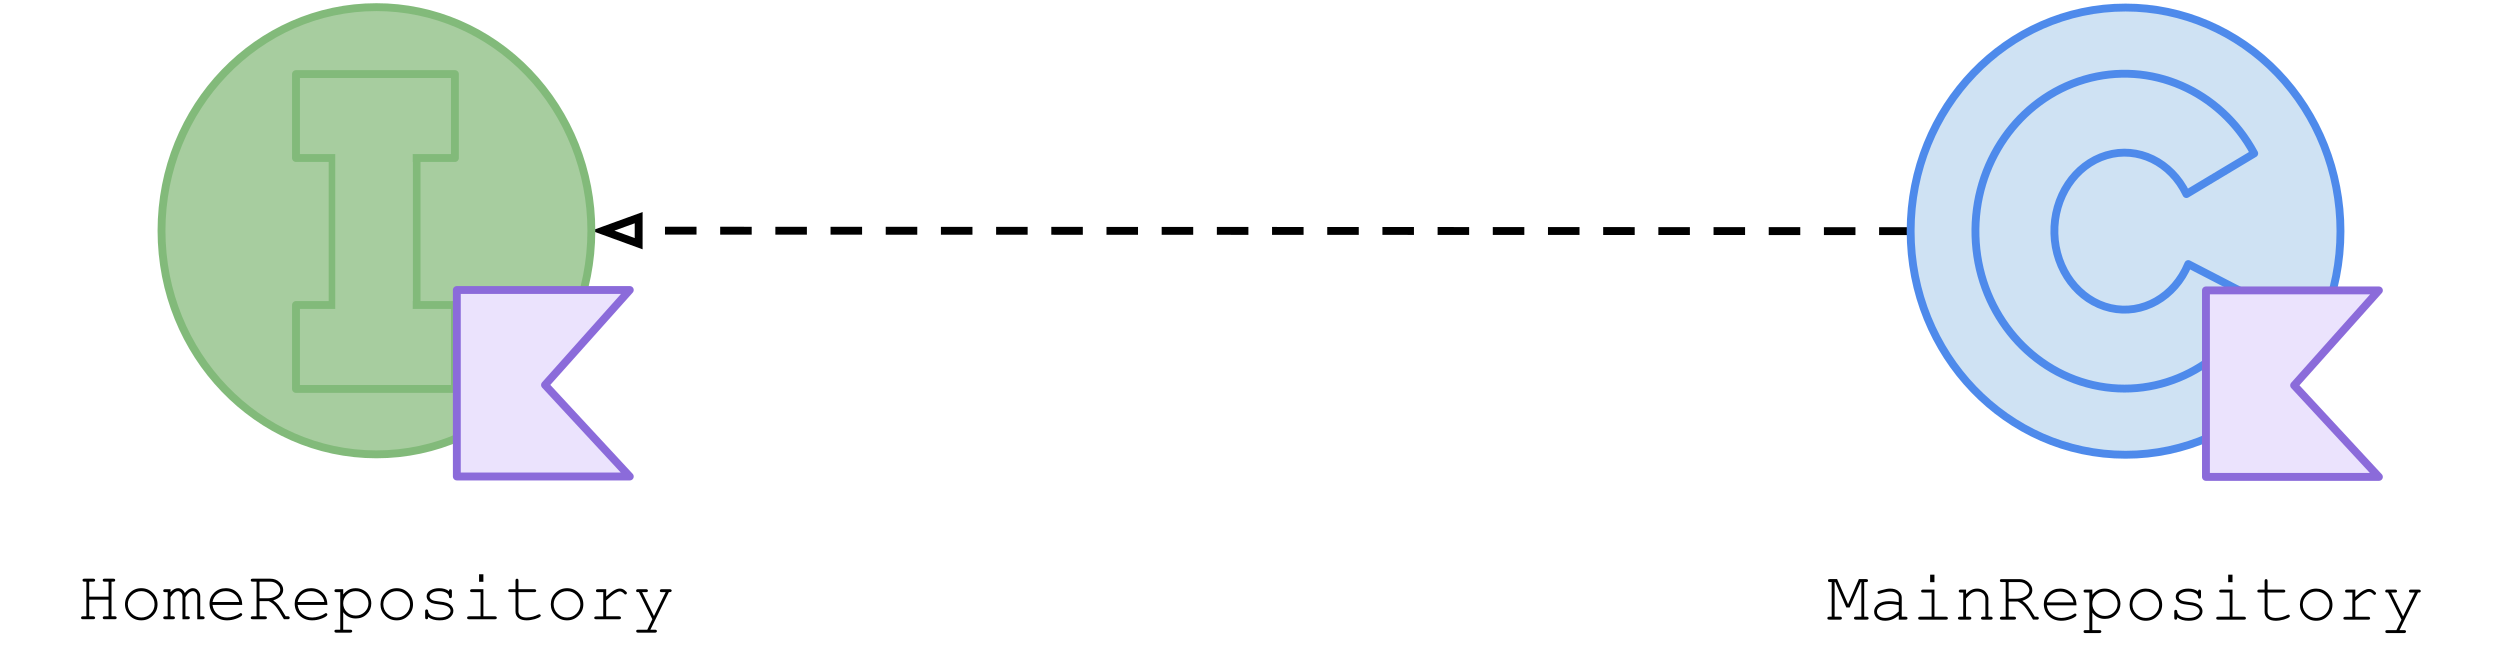
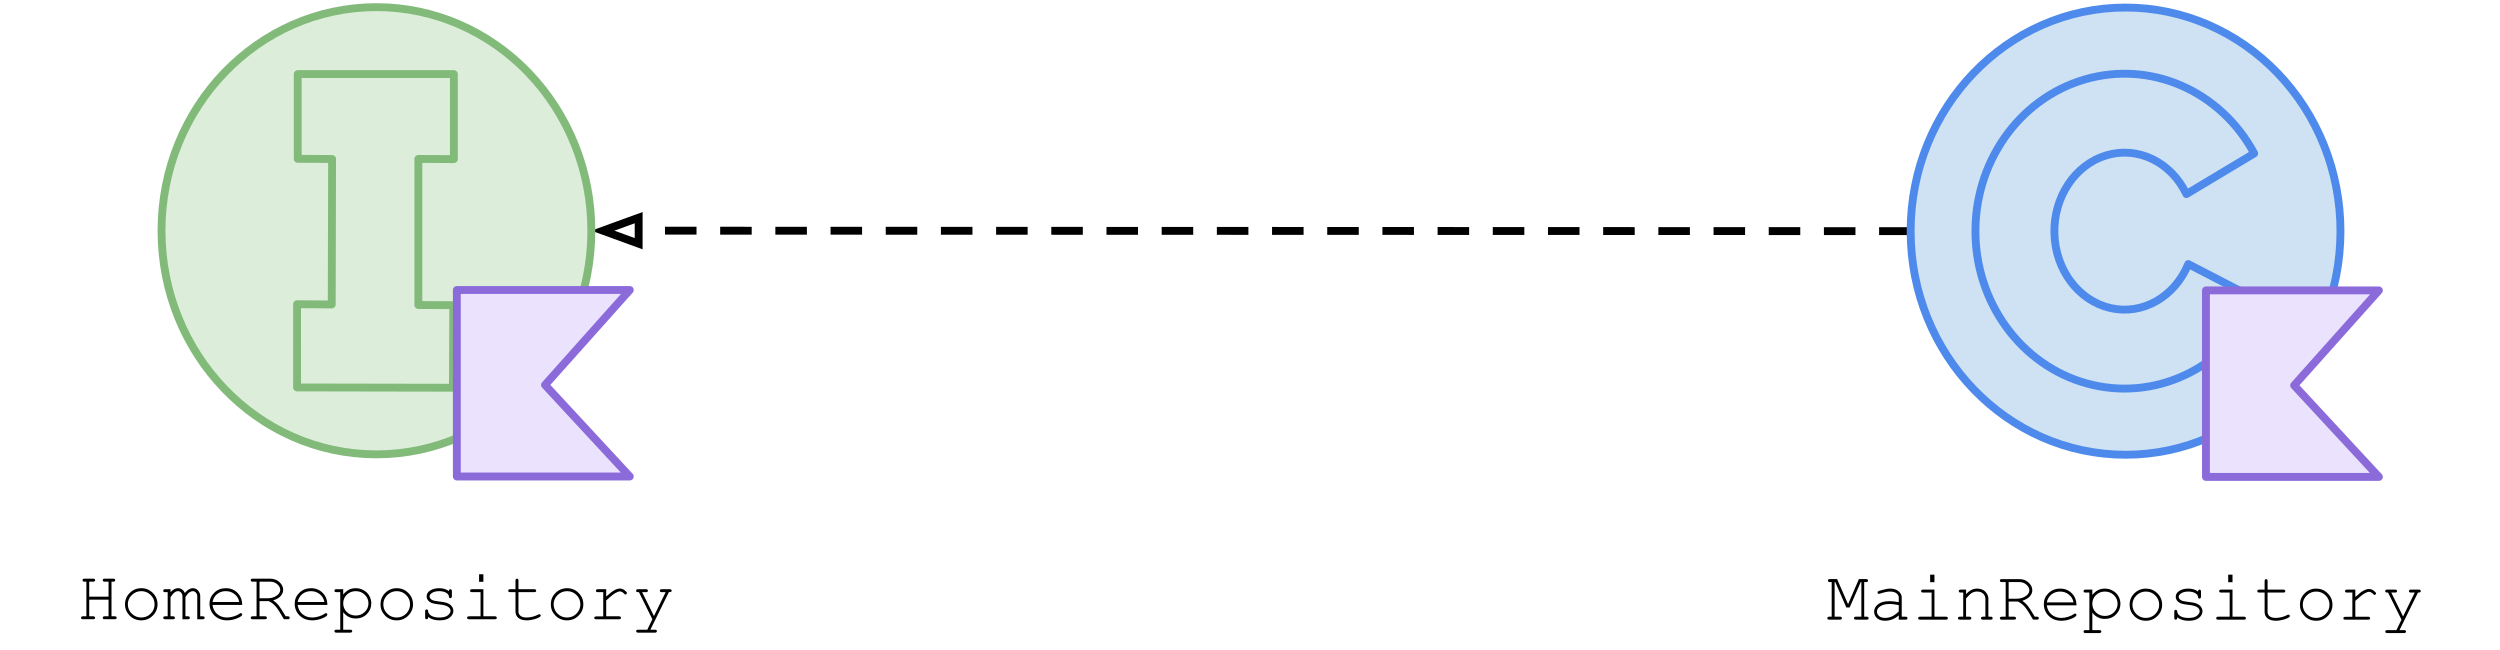
<svg xmlns="http://www.w3.org/2000/svg" version="1.1" viewBox="0.0 0.0 317.102 82.394" fill="none" stroke="none" stroke-linecap="square" stroke-miterlimit="10">
  <clipPath id="p.0">
    <path d="m0 0l317.102 0l0 82.394l-317.102 0l0 -82.394z" clip-rule="nonzero" />
  </clipPath>
  <g clip-path="url(#p.0)">
    <path fill="#000000" fill-opacity="0.0" d="m0 0l317.102 0l0 82.394l-317.102 0z" fill-rule="evenodd" />
    <path fill="#000000" fill-opacity="0.0" d="m242.347 29.319l-167.339 -0.063" fill-rule="evenodd" />
    <path stroke="#000000" stroke-width="1.0" stroke-linejoin="round" stroke-linecap="butt" stroke-dasharray="4.0,3.0" d="m242.347 29.319l-161.339 -0.061" fill-rule="evenodd" />
    <path stroke="#000000" stroke-width="1.0" stroke-linecap="butt" d="m81.009 27.607l-4.539 1.65l4.537 1.653z" fill-rule="evenodd" />
-     <path fill="#a7cd9f" d="m20.487 29.268l0 0c0 -15.664 12.205 -28.362 27.26 -28.362l0 0c7.23 0 14.163 2.988 19.276 8.307c5.112 5.319 7.984 12.533 7.984 20.055l0 0c0 15.664 -12.205 28.362 -27.26 28.362l0 0c-15.055 0 -27.26 -12.698 -27.26 -28.362z" fill-rule="evenodd" />
-     <path stroke="#82ba7a" stroke-width="1.0" stroke-linejoin="round" stroke-linecap="butt" d="m20.487 29.268l0 0c0 -15.664 12.205 -28.362 27.26 -28.362l0 0c7.23 0 14.163 2.988 19.276 8.307c5.112 5.319 7.984 12.533 7.984 20.055l0 0c0 15.664 -12.205 28.362 -27.26 28.362l0 0c-15.055 0 -27.26 -12.698 -27.26 -28.362z" fill-rule="evenodd" />
-     <path fill="#000000" fill-opacity="0.0" d="m-0.001 60.584l95.244 0l0 20.85l-95.244 0z" fill-rule="evenodd" />
-     <path fill="#000000" d="m13.768 76.059l-2.453 0l0 2.109l0.5 0q0.125 0 0.188 0.062q0.062 0.047 0.062 0.125q0 0.078 -0.062 0.141q-0.062 0.047 -0.188 0.047l-1.281 0q-0.141 0 -0.203 -0.047q-0.047 -0.062 -0.047 -0.141q0 -0.078 0.047 -0.125q0.062 -0.062 0.203 -0.062l0.422 0l0 -4.391l-0.234 0q-0.141 0 -0.203 -0.047q-0.047 -0.062 -0.047 -0.141q0 -0.094 0.047 -0.141q0.062 -0.047 0.203 -0.047l1.094 0q0.125 0 0.188 0.047q0.062 0.047 0.062 0.141q0 0.078 -0.062 0.141q-0.062 0.047 -0.188 0.047l-0.5 0l0 1.906l2.453 0l0 -1.906l-0.5 0q-0.125 0 -0.188 -0.047q-0.047 -0.062 -0.047 -0.141q0 -0.094 0.047 -0.141q0.062 -0.047 0.188 -0.047l1.094 0q0.141 0 0.188 0.047q0.062 0.047 0.062 0.141q0 0.078 -0.062 0.141q-0.047 0.047 -0.188 0.047l-0.219 0l0 4.391l0.406 0q0.141 0 0.188 0.062q0.062 0.047 0.062 0.125q0 0.078 -0.062 0.141q-0.047 0.047 -0.188 0.047l-1.281 0q-0.125 0 -0.188 -0.047q-0.047 -0.062 -0.047 -0.141q0 -0.078 0.047 -0.125q0.062 -0.062 0.188 -0.062l0.5 0l0 -2.109zm6.213 0.594q0 0.844 -0.609 1.438q-0.594 0.594 -1.453 0.594q-0.859 0 -1.469 -0.594q-0.594 -0.609 -0.594 -1.438q0 -0.844 0.594 -1.438q0.609 -0.609 1.469 -0.609q0.859 0 1.453 0.594q0.609 0.594 0.609 1.453zm-0.375 0q0 -0.703 -0.5 -1.188q-0.484 -0.484 -1.188 -0.484q-0.703 0 -1.203 0.5q-0.5 0.484 -0.5 1.172q0 0.688 0.5 1.188q0.5 0.484 1.203 0.484q0.703 0 1.188 -0.484q0.5 -0.5 0.5 -1.188zm2.026 -1.922l0 0.375q0.469 -0.5 0.953 -0.5q0.281 0 0.5 0.156q0.219 0.141 0.359 0.453q0.25 -0.312 0.5 -0.453q0.25 -0.156 0.5 -0.156q0.406 0 0.641 0.266q0.312 0.328 0.312 0.719l0 2.578l0.312 0q0.125 0 0.188 0.062q0.062 0.047 0.062 0.125q0 0.078 -0.062 0.141q-0.062 0.047 -0.188 0.047l-0.688 0l0 -2.906q0 -0.281 -0.172 -0.469q-0.172 -0.188 -0.391 -0.188q-0.203 0 -0.438 0.156q-0.219 0.141 -0.5 0.594l0 2.438l0.312 0q0.125 0 0.188 0.062q0.062 0.047 0.062 0.125q0 0.078 -0.062 0.141q-0.062 0.047 -0.188 0.047l-0.688 0l0 -2.891q0 -0.297 -0.172 -0.484q-0.172 -0.188 -0.391 -0.188q-0.188 0 -0.391 0.125q-0.266 0.188 -0.562 0.625l0 2.438l0.312 0q0.141 0 0.188 0.062q0.062 0.047 0.062 0.125q0 0.078 -0.062 0.141q-0.047 0.047 -0.188 0.047l-0.984 0q-0.141 0 -0.203 -0.047q-0.047 -0.062 -0.047 -0.141q0 -0.078 0.047 -0.125q0.062 -0.062 0.203 -0.062l0.312 0l0 -3.062l-0.312 0q-0.141 0 -0.203 -0.047q-0.047 -0.047 -0.047 -0.141q0 -0.078 0.047 -0.125q0.062 -0.062 0.203 -0.062l0.672 0zm9.088 2.0l-3.766 0q0.094 0.719 0.594 1.156q0.516 0.438 1.25 0.438q0.406 0 0.859 -0.141q0.453 -0.141 0.75 -0.359q0.078 -0.062 0.141 -0.062q0.062 0 0.109 0.062q0.062 0.047 0.062 0.109q0 0.078 -0.062 0.156q-0.219 0.219 -0.766 0.406q-0.531 0.188 -1.094 0.188q-0.953 0 -1.594 -0.609q-0.625 -0.625 -0.625 -1.516q0 -0.797 0.594 -1.375q0.594 -0.578 1.469 -0.578q0.906 0 1.484 0.594q0.594 0.594 0.594 1.531zm-0.375 -0.375q-0.109 -0.609 -0.578 -0.984q-0.469 -0.391 -1.125 -0.391q-0.641 0 -1.109 0.375q-0.453 0.375 -0.578 1.0l3.391 0zm2.573 -0.109l0 1.922l0.688 0q0.125 0 0.188 0.062q0.062 0.047 0.062 0.125q0 0.078 -0.062 0.141q-0.062 0.047 -0.188 0.047l-1.547 0q-0.141 0 -0.203 -0.047q-0.047 -0.062 -0.047 -0.141q0 -0.078 0.047 -0.125q0.062 -0.062 0.203 -0.062l0.484 0l0 -4.391l-0.484 0q-0.141 0 -0.203 -0.047q-0.047 -0.062 -0.047 -0.141q0 -0.094 0.047 -0.141q0.062 -0.047 0.203 -0.047l2.219 0q0.703 0 1.172 0.438q0.469 0.438 0.469 0.984q0 0.391 -0.297 0.75q-0.281 0.344 -0.969 0.578q0.391 0.266 0.672 0.609q0.281 0.344 0.906 1.406l0.281 0q0.125 0 0.172 0.062q0.062 0.047 0.062 0.125q0 0.078 -0.062 0.141q-0.047 0.047 -0.172 0.047l-0.5 0q-0.688 -1.219 -1.062 -1.641q-0.375 -0.422 -0.859 -0.656l-1.172 0zm0 -0.359l1.0 0q0.484 0 0.875 -0.172q0.406 -0.188 0.578 -0.422q0.172 -0.234 0.172 -0.484q0 -0.375 -0.375 -0.703q-0.359 -0.328 -0.891 -0.328l-1.359 0l0 2.109zm8.604 0.844l-3.766 0q0.094 0.719 0.594 1.156q0.516 0.438 1.25 0.438q0.406 0 0.859 -0.141q0.453 -0.141 0.75 -0.359q0.078 -0.062 0.141 -0.062q0.062 0 0.109 0.062q0.062 0.047 0.062 0.109q0 0.078 -0.062 0.156q-0.219 0.219 -0.766 0.406q-0.531 0.188 -1.094 0.188q-0.953 0 -1.594 -0.609q-0.625 -0.625 -0.625 -1.516q0 -0.797 0.594 -1.375q0.594 -0.578 1.469 -0.578q0.906 0 1.484 0.594q0.594 0.594 0.594 1.531zm-0.375 -0.375q-0.109 -0.609 -0.578 -0.984q-0.469 -0.391 -1.125 -0.391q-0.641 0 -1.109 0.375q-0.453 0.375 -0.578 1.0l3.391 0zm2.385 -1.625l0 0.672q0.328 -0.391 0.703 -0.594q0.375 -0.203 0.891 -0.203q0.547 0 1.0 0.266q0.469 0.25 0.719 0.703q0.25 0.453 0.25 0.953q0 0.797 -0.562 1.359q-0.562 0.562 -1.406 0.562q-0.984 0 -1.594 -0.797l0 2.219l0.891 0q0.141 0 0.188 0.047q0.062 0.047 0.062 0.141q0 0.078 -0.062 0.125q-0.047 0.062 -0.188 0.062l-1.766 0q-0.125 0 -0.188 -0.062q-0.047 -0.047 -0.047 -0.125q0 -0.094 0.047 -0.141q0.062 -0.047 0.188 -0.047l0.5 0l0 -4.766l-0.5 0q-0.125 0 -0.188 -0.047q-0.047 -0.047 -0.047 -0.141q0 -0.078 0.047 -0.125q0.062 -0.062 0.188 -0.062l0.875 0zm3.203 1.797q0 -0.641 -0.469 -1.094q-0.469 -0.453 -1.141 -0.453q-0.672 0 -1.141 0.453q-0.453 0.453 -0.453 1.094q0 0.641 0.453 1.094q0.469 0.453 1.141 0.453q0.672 0 1.141 -0.453q0.469 -0.453 0.469 -1.094zm5.651 0.125q0 0.844 -0.609 1.438q-0.594 0.594 -1.453 0.594q-0.859 0 -1.469 -0.594q-0.594 -0.609 -0.594 -1.438q0 -0.844 0.594 -1.438q0.609 -0.609 1.469 -0.609q0.859 0 1.453 0.594q0.609 0.594 0.609 1.453zm-0.375 0q0 -0.703 -0.5 -1.188q-0.484 -0.484 -1.188 -0.484q-0.703 0 -1.203 0.5q-0.5 0.484 -0.5 1.172q0 0.688 0.5 1.188q0.5 0.484 1.203 0.484q0.703 0 1.188 -0.484q0.5 -0.5 0.5 -1.188zm4.932 -1.672q0 -0.125 0.047 -0.188q0.062 -0.062 0.141 -0.062q0.078 0 0.125 0.062q0.062 0.062 0.062 0.188l0 0.641q0 0.125 -0.062 0.188q-0.047 0.062 -0.125 0.062q-0.078 0 -0.141 -0.047q-0.047 -0.047 -0.047 -0.172q-0.031 -0.25 -0.281 -0.422q-0.359 -0.25 -0.953 -0.25q-0.609 0 -0.953 0.25q-0.266 0.188 -0.266 0.422q0 0.266 0.312 0.438q0.203 0.125 0.797 0.188q0.766 0.078 1.062 0.188q0.438 0.156 0.641 0.438q0.203 0.266 0.203 0.578q0 0.469 -0.453 0.844q-0.438 0.359 -1.312 0.359q-0.875 0 -1.438 -0.438q0 0.141 -0.016 0.188q-0.016 0.047 -0.062 0.078q-0.047 0.031 -0.109 0.031q-0.078 0 -0.141 -0.047q-0.047 -0.062 -0.047 -0.203l0 -0.75q0 -0.141 0.047 -0.188q0.062 -0.062 0.141 -0.062q0.078 0 0.125 0.062q0.062 0.047 0.062 0.141q0 0.203 0.109 0.328q0.141 0.219 0.469 0.359q0.344 0.141 0.844 0.141q0.719 0 1.062 -0.266q0.359 -0.281 0.359 -0.578q0 -0.344 -0.359 -0.547q-0.359 -0.203 -1.047 -0.266q-0.688 -0.078 -0.984 -0.188q-0.297 -0.125 -0.469 -0.344q-0.172 -0.234 -0.172 -0.5q0 -0.469 0.469 -0.75q0.469 -0.281 1.109 -0.281q0.766 0 1.25 0.375zm4.37 -2.141l0 0.953l-0.547 0l0 -0.953l0.547 0zm0 1.891l0 3.438l1.453 0q0.141 0 0.188 0.062q0.062 0.047 0.062 0.125q0 0.078 -0.062 0.141q-0.047 0.047 -0.188 0.047l-3.266 0q-0.141 0 -0.203 -0.047q-0.047 -0.062 -0.047 -0.141q0 -0.078 0.047 -0.125q0.062 -0.062 0.203 -0.062l1.453 0l0 -3.062l-1.078 0q-0.141 0 -0.203 -0.047q-0.047 -0.047 -0.047 -0.125q0 -0.094 0.047 -0.141q0.062 -0.062 0.203 -0.062l1.438 0zm4.448 0l2.016 0q0.125 0 0.172 0.062q0.062 0.047 0.062 0.141q0 0.078 -0.062 0.125q-0.047 0.047 -0.172 0.047l-2.016 0l0 2.469q0 0.312 0.25 0.531q0.266 0.219 0.766 0.219q0.375 0 0.812 -0.109q0.438 -0.125 0.672 -0.266q0.094 -0.047 0.141 -0.047q0.078 0 0.125 0.062q0.062 0.047 0.062 0.109q0 0.078 -0.062 0.125q-0.141 0.156 -0.688 0.328q-0.547 0.156 -1.031 0.156q-0.656 0 -1.047 -0.297q-0.375 -0.312 -0.375 -0.812l0 -2.469l-0.672 0q-0.141 0 -0.203 -0.047q-0.047 -0.047 -0.047 -0.141q0 -0.078 0.047 -0.125q0.062 -0.062 0.203 -0.062l0.672 0l0 -1.078q0 -0.141 0.047 -0.188q0.062 -0.062 0.141 -0.062q0.094 0 0.141 0.062q0.047 0.047 0.047 0.188l0 1.078zm8.229 1.922q0 0.844 -0.609 1.438q-0.594 0.594 -1.453 0.594q-0.859 0 -1.469 -0.594q-0.594 -0.609 -0.594 -1.438q0 -0.844 0.594 -1.438q0.609 -0.609 1.469 -0.609q0.859 0 1.453 0.594q0.609 0.594 0.609 1.453zm-0.375 0q0 -0.703 -0.5 -1.188q-0.484 -0.484 -1.188 -0.484q-0.703 0 -1.203 0.5q-0.5 0.484 -0.5 1.172q0 0.688 0.5 1.188q0.5 0.484 1.203 0.484q0.703 0 1.188 -0.484q0.5 -0.5 0.5 -1.188zm3.276 -1.922l0 0.938q0.719 -0.656 1.078 -0.828q0.359 -0.188 0.656 -0.188q0.328 0 0.609 0.219q0.281 0.219 0.281 0.328q0 0.094 -0.062 0.156q-0.047 0.047 -0.125 0.047q-0.047 0 -0.078 -0.016q-0.031 -0.016 -0.109 -0.109q-0.156 -0.156 -0.281 -0.203q-0.109 -0.062 -0.219 -0.062q-0.234 0 -0.578 0.203q-0.344 0.188 -1.172 0.938l0 2.016l1.625 0q0.141 0 0.188 0.062q0.062 0.047 0.062 0.125q0 0.078 -0.062 0.141q-0.047 0.047 -0.188 0.047l-2.891 0q-0.141 0 -0.203 -0.047q-0.047 -0.047 -0.047 -0.141q0 -0.062 0.047 -0.109q0.062 -0.062 0.203 -0.062l0.891 0l0 -3.078l-0.688 0q-0.125 0 -0.188 -0.047q-0.047 -0.047 -0.047 -0.141q0 -0.078 0.047 -0.125q0.062 -0.062 0.188 -0.062l1.062 0zm5.854 3.812l-1.703 -3.438l-0.109 0q-0.141 0 -0.203 -0.047q-0.047 -0.047 -0.047 -0.125q0 -0.062 0.031 -0.109q0.031 -0.047 0.062 -0.062q0.047 -0.031 0.156 -0.031l1.0 0q0.141 0 0.188 0.062q0.062 0.047 0.062 0.141q0 0.078 -0.062 0.125q-0.047 0.047 -0.188 0.047l-0.484 0l1.5 3.031l1.484 -3.031l-0.5 0q-0.125 0 -0.188 -0.047q-0.047 -0.047 -0.047 -0.141q0 -0.078 0.047 -0.125q0.062 -0.062 0.188 -0.062l1.016 0q0.125 0 0.188 0.062q0.062 0.047 0.062 0.141q0 0.047 -0.047 0.094q-0.031 0.047 -0.078 0.062q-0.031 0.016 -0.234 0.016l-2.344 4.766l0.578 0q0.125 0 0.188 0.047q0.062 0.047 0.062 0.141q0 0.078 -0.062 0.125q-0.062 0.062 -0.188 0.062l-2.125 0q-0.141 0 -0.203 -0.062q-0.047 -0.047 -0.047 -0.125q0 -0.094 0.047 -0.141q0.062 -0.047 0.203 -0.047l1.156 0l0.641 -1.328z" fill-rule="nonzero" />
-     <path fill="#a7cd9f" d="m52.837 11.35l0 36.031l-10.646 0l0 -36.031z" fill-rule="evenodd" />
-     <path stroke="#82ba7a" stroke-width="1.0" stroke-linejoin="round" stroke-linecap="butt" d="m52.837 11.35l0 36.031l-10.646 0l0 -36.031z" fill-rule="evenodd" />
-     <path fill="#a7cd9f" d="m37.543 38.688l20.157 0l0 10.646l-20.157 0z" fill-rule="evenodd" />
-     <path stroke="#82ba7a" stroke-width="1.0" stroke-linejoin="round" stroke-linecap="butt" d="m37.543 38.688l20.157 0l0 10.646l-20.157 0z" fill-rule="evenodd" />
-     <path fill="#a7cd9f" d="m37.543 9.397l20.157 0l0 10.646l-20.157 0z" fill-rule="evenodd" />
-     <path stroke="#82ba7a" stroke-width="1.0" stroke-linejoin="round" stroke-linecap="butt" d="m37.543 9.397l20.157 0l0 10.646l-20.157 0z" fill-rule="evenodd" />
-     <path fill="#a7cd9f" d="m52.351 19.386l0 20.031l-9.827 0l0 -20.031z" fill-rule="evenodd" />
-     <path fill="#ebe3fd" d="m57.945 36.785l0 23.654l21.937 0l-10.753 -11.612l10.753 -12.042z" fill-rule="evenodd" />
-     <path stroke="#8b6bda" stroke-width="1.0" stroke-linejoin="round" stroke-linecap="butt" d="m57.945 36.785l0 23.654l21.937 0l-10.753 -11.612l10.753 -12.042z" fill-rule="evenodd" />
    <path fill="#cfe2f3" d="m242.347 29.319l0 0c0 -15.664 12.205 -28.362 27.26 -28.362l0 0c7.23 0 14.163 2.988 19.276 8.307c5.112 5.319 7.984 12.533 7.984 20.055l0 0c0 15.664 -12.205 28.362 -27.26 28.362l0 0c-15.055 0 -27.26 -12.698 -27.26 -28.362z" fill-rule="evenodd" />
    <path stroke="#4e8aeb" stroke-width="1.0" stroke-linejoin="round" stroke-linecap="butt" d="m242.347 29.319l0 0c0 -15.664 12.205 -28.362 27.26 -28.362l0 0c7.23 0 14.163 2.988 19.276 8.307c5.112 5.319 7.984 12.533 7.984 20.055l0 0c0 15.664 -12.205 28.362 -27.26 28.362l0 0c-15.055 0 -27.26 -12.698 -27.26 -28.362z" fill-rule="evenodd" />
    <path fill="#cfe2f3" d="m286.467 38.098l0 0c-3.822 8.244 -12.474 12.676 -20.973 10.742c-8.498 -1.934 -14.654 -9.735 -14.92 -18.909c-0.266 -9.174 5.426 -17.358 13.797 -19.837c8.371 -2.479 17.264 1.386 21.556 9.368l-8.601 5.155c-1.951 -4.073 -6.151 -6.109 -10.142 -4.918c-3.991 1.191 -6.725 5.297 -6.603 9.915c0.122 4.618 3.069 8.536 7.116 9.461c4.047 0.925 8.132 -1.385 9.864 -5.58z" fill-rule="evenodd" />
    <path stroke="#4e8aeb" stroke-width="1.0" stroke-linejoin="round" stroke-linecap="butt" d="m286.467 38.098l0 0c-3.822 8.244 -12.474 12.676 -20.973 10.742c-8.498 -1.934 -14.654 -9.735 -14.92 -18.909c-0.266 -9.174 5.426 -17.358 13.797 -19.837c8.371 -2.479 17.264 1.386 21.556 9.368l-8.601 5.155c-1.951 -4.073 -6.151 -6.109 -10.142 -4.918c-3.991 1.191 -6.725 5.297 -6.603 9.915c0.122 4.618 3.069 8.536 7.116 9.461c4.047 0.925 8.132 -1.385 9.864 -5.58z" fill-rule="evenodd" />
    <path fill="#000000" fill-opacity="0.0" d="m221.858 60.635l95.244 0l0 20.85l-95.244 0z" fill-rule="evenodd" />
    <path fill="#000000" d="m234.612 77.048l-0.422 0l-1.406 -3.219l-0.078 0l0 4.391l0.688 0q0.125 0 0.172 0.062q0.062 0.047 0.062 0.125q0 0.078 -0.062 0.141q-0.047 0.047 -0.172 0.047l-1.359 0q-0.141 0 -0.203 -0.047q-0.047 -0.062 -0.047 -0.141q0 -0.078 0.047 -0.125q0.062 -0.062 0.203 -0.062l0.297 0l0 -4.391l-0.219 0q-0.141 0 -0.203 -0.047q-0.047 -0.062 -0.047 -0.141q0 -0.094 0.047 -0.141q0.062 -0.047 0.203 -0.047l0.906 0l1.391 3.188l1.375 -3.188l0.906 0q0.141 0 0.188 0.047q0.062 0.047 0.062 0.141q0 0.078 -0.062 0.141q-0.047 0.047 -0.188 0.047l-0.234 0l0 4.391l0.312 0q0.141 0 0.188 0.062q0.062 0.047 0.062 0.125q0 0.078 -0.062 0.141q-0.047 0.047 -0.188 0.047l-1.359 0q-0.125 0 -0.188 -0.047q-0.062 -0.062 -0.062 -0.141q0 -0.078 0.047 -0.125q0.062 -0.062 0.203 -0.062l0.688 0l0 -4.391l-0.078 0l-1.406 3.219zm6.229 1.547l0 -0.531q-0.812 0.672 -1.719 0.672q-0.672 0 -1.047 -0.328q-0.359 -0.344 -0.359 -0.828q0 -0.531 0.484 -0.922q0.5 -0.406 1.438 -0.406q0.25 0 0.547 0.031q0.312 0.031 0.656 0.094l0 -0.594q0 -0.297 -0.281 -0.516q-0.281 -0.234 -0.844 -0.234q-0.438 0 -1.219 0.25q-0.141 0.047 -0.172 0.047q-0.078 0 -0.125 -0.047q-0.047 -0.062 -0.047 -0.141q0 -0.078 0.047 -0.125q0.062 -0.062 0.5 -0.172q0.672 -0.188 1.031 -0.188q0.703 0 1.094 0.344q0.391 0.344 0.391 0.781l0 2.438l0.484 0q0.141 0 0.188 0.062q0.062 0.047 0.062 0.125q0 0.078 -0.062 0.141q-0.047 0.047 -0.188 0.047l-0.859 0zm0 -1.844q-0.266 -0.062 -0.562 -0.094q-0.281 -0.047 -0.594 -0.047q-0.812 0 -1.266 0.344q-0.344 0.266 -0.344 0.625q0 0.328 0.266 0.562q0.266 0.234 0.766 0.234q0.469 0 0.875 -0.188q0.422 -0.203 0.859 -0.625l0 -0.812zm4.526 -3.859l0 0.953l-0.547 0l0 -0.953l0.547 0zm0 1.891l0 3.438l1.453 0q0.141 0 0.188 0.062q0.062 0.047 0.062 0.125q0 0.078 -0.062 0.141q-0.047 0.047 -0.188 0.047l-3.266 0q-0.141 0 -0.203 -0.047q-0.047 -0.062 -0.047 -0.141q0 -0.078 0.047 -0.125q0.062 -0.062 0.203 -0.062l1.453 0l0 -3.062l-1.078 0q-0.141 0 -0.203 -0.047q-0.047 -0.047 -0.047 -0.125q0 -0.094 0.047 -0.141q0.062 -0.062 0.203 -0.062l1.438 0zm4.01 0l0 0.562q0.391 -0.391 0.703 -0.531q0.312 -0.156 0.703 -0.156q0.422 0 0.766 0.188q0.25 0.125 0.453 0.438q0.203 0.297 0.203 0.625l0 2.312l0.312 0q0.125 0 0.172 0.062q0.062 0.047 0.062 0.125q0 0.078 -0.062 0.141q-0.047 0.047 -0.172 0.047l-1.0 0q-0.125 0 -0.188 -0.047q-0.062 -0.062 -0.062 -0.141q0 -0.078 0.062 -0.125q0.062 -0.062 0.188 -0.062l0.312 0l0 -2.25q0 -0.406 -0.281 -0.672q-0.281 -0.266 -0.766 -0.266q-0.359 0 -0.641 0.156q-0.266 0.141 -0.766 0.719l0 2.312l0.422 0q0.141 0 0.188 0.062q0.062 0.047 0.062 0.125q0 0.078 -0.062 0.141q-0.047 0.047 -0.188 0.047l-1.203 0q-0.125 0 -0.188 -0.047q-0.062 -0.062 -0.062 -0.141q0 -0.078 0.062 -0.125q0.062 -0.062 0.188 -0.062l0.422 0l0 -3.062l-0.312 0q-0.141 0 -0.203 -0.047q-0.047 -0.047 -0.047 -0.141q0 -0.078 0.047 -0.125q0.062 -0.062 0.203 -0.062l0.672 0zm5.401 1.516l0 1.922l0.688 0q0.125 0 0.188 0.062q0.062 0.047 0.062 0.125q0 0.078 -0.062 0.141q-0.062 0.047 -0.188 0.047l-1.547 0q-0.141 0 -0.203 -0.047q-0.047 -0.062 -0.047 -0.141q0 -0.078 0.047 -0.125q0.062 -0.062 0.203 -0.062l0.484 0l0 -4.391l-0.484 0q-0.141 0 -0.203 -0.047q-0.047 -0.062 -0.047 -0.141q0 -0.094 0.047 -0.141q0.062 -0.047 0.203 -0.047l2.219 0q0.703 0 1.172 0.438q0.469 0.438 0.469 0.984q0 0.391 -0.297 0.75q-0.281 0.344 -0.969 0.578q0.391 0.266 0.672 0.609q0.281 0.344 0.906 1.406l0.281 0q0.125 0 0.172 0.062q0.062 0.047 0.062 0.125q0 0.078 -0.062 0.141q-0.047 0.047 -0.172 0.047l-0.5 0q-0.688 -1.219 -1.062 -1.641q-0.375 -0.422 -0.859 -0.656l-1.172 0zm0 -0.359l1.0 0q0.484 0 0.875 -0.172q0.406 -0.188 0.578 -0.422q0.172 -0.234 0.172 -0.484q0 -0.375 -0.375 -0.703q-0.359 -0.328 -0.891 -0.328l-1.359 0l0 2.109zm8.604 0.844l-3.766 0q0.094 0.719 0.594 1.156q0.516 0.438 1.25 0.438q0.406 0 0.859 -0.141q0.453 -0.141 0.75 -0.359q0.078 -0.062 0.141 -0.062q0.062 0 0.109 0.062q0.062 0.047 0.062 0.109q0 0.078 -0.062 0.156q-0.219 0.219 -0.766 0.406q-0.531 0.188 -1.094 0.188q-0.953 0 -1.594 -0.609q-0.625 -0.625 -0.625 -1.516q0 -0.797 0.594 -1.375q0.594 -0.578 1.469 -0.578q0.906 0 1.484 0.594q0.594 0.594 0.594 1.531zm-0.375 -0.375q-0.109 -0.609 -0.578 -0.984q-0.469 -0.391 -1.125 -0.391q-0.641 0 -1.109 0.375q-0.453 0.375 -0.578 1.0l3.391 0zm2.385 -1.625l0 0.672q0.328 -0.391 0.703 -0.594q0.375 -0.203 0.891 -0.203q0.547 0 1.0 0.266q0.469 0.25 0.719 0.703q0.25 0.453 0.25 0.953q0 0.797 -0.562 1.359q-0.562 0.562 -1.406 0.562q-0.984 0 -1.594 -0.797l0 2.219l0.891 0q0.141 0 0.188 0.047q0.062 0.047 0.062 0.141q0 0.078 -0.062 0.125q-0.047 0.062 -0.188 0.062l-1.766 0q-0.125 0 -0.188 -0.062q-0.047 -0.047 -0.047 -0.125q0 -0.094 0.047 -0.141q0.062 -0.047 0.188 -0.047l0.5 0l0 -4.766l-0.5 0q-0.125 0 -0.188 -0.047q-0.047 -0.047 -0.047 -0.141q0 -0.078 0.047 -0.125q0.062 -0.062 0.188 -0.062l0.875 0zm3.203 1.797q0 -0.641 -0.469 -1.094q-0.469 -0.453 -1.141 -0.453q-0.672 0 -1.141 0.453q-0.453 0.453 -0.453 1.094q0 0.641 0.453 1.094q0.469 0.453 1.141 0.453q0.672 0 1.141 -0.453q0.469 -0.453 0.469 -1.094zm5.651 0.125q0 0.844 -0.609 1.438q-0.594 0.594 -1.453 0.594q-0.859 0 -1.469 -0.594q-0.594 -0.609 -0.594 -1.438q0 -0.844 0.594 -1.438q0.609 -0.609 1.469 -0.609q0.859 0 1.453 0.594q0.609 0.594 0.609 1.453zm-0.375 0q0 -0.703 -0.5 -1.188q-0.484 -0.484 -1.188 -0.484q-0.703 0 -1.203 0.5q-0.5 0.484 -0.5 1.172q0 0.688 0.5 1.188q0.5 0.484 1.203 0.484q0.703 0 1.188 -0.484q0.5 -0.5 0.5 -1.188zm4.932 -1.672q0 -0.125 0.047 -0.188q0.062 -0.062 0.141 -0.062q0.078 0 0.125 0.062q0.062 0.062 0.062 0.188l0 0.641q0 0.125 -0.062 0.188q-0.047 0.062 -0.125 0.062q-0.078 0 -0.141 -0.047q-0.047 -0.047 -0.047 -0.172q-0.031 -0.25 -0.281 -0.422q-0.359 -0.25 -0.953 -0.25q-0.609 0 -0.953 0.25q-0.266 0.188 -0.266 0.422q0 0.266 0.312 0.438q0.203 0.125 0.797 0.188q0.766 0.078 1.062 0.188q0.438 0.156 0.641 0.438q0.203 0.266 0.203 0.578q0 0.469 -0.453 0.844q-0.438 0.359 -1.312 0.359q-0.875 0 -1.438 -0.438q0 0.141 -0.016 0.188q-0.016 0.047 -0.062 0.078q-0.047 0.031 -0.109 0.031q-0.078 0 -0.141 -0.047q-0.047 -0.062 -0.047 -0.203l0 -0.75q0 -0.141 0.047 -0.188q0.062 -0.062 0.141 -0.062q0.078 0 0.125 0.062q0.062 0.047 0.062 0.141q0 0.203 0.109 0.328q0.141 0.219 0.469 0.359q0.344 0.141 0.844 0.141q0.719 0 1.062 -0.266q0.359 -0.281 0.359 -0.578q0 -0.344 -0.359 -0.547q-0.359 -0.203 -1.047 -0.266q-0.688 -0.078 -0.984 -0.188q-0.297 -0.125 -0.469 -0.344q-0.172 -0.234 -0.172 -0.5q0 -0.469 0.469 -0.75q0.469 -0.281 1.109 -0.281q0.766 0 1.25 0.375zm4.37 -2.141l0 0.953l-0.547 0l0 -0.953l0.547 0zm0 1.891l0 3.438l1.453 0q0.141 0 0.188 0.062q0.062 0.047 0.062 0.125q0 0.078 -0.062 0.141q-0.047 0.047 -0.188 0.047l-3.266 0q-0.141 0 -0.203 -0.047q-0.047 -0.062 -0.047 -0.141q0 -0.078 0.047 -0.125q0.062 -0.062 0.203 -0.062l1.453 0l0 -3.062l-1.078 0q-0.141 0 -0.203 -0.047q-0.047 -0.047 -0.047 -0.125q0 -0.094 0.047 -0.141q0.062 -0.062 0.203 -0.062l1.438 0zm4.448 0l2.016 0q0.125 0 0.172 0.062q0.062 0.047 0.062 0.141q0 0.078 -0.062 0.125q-0.047 0.047 -0.172 0.047l-2.016 0l0 2.469q0 0.312 0.25 0.531q0.266 0.219 0.766 0.219q0.375 0 0.812 -0.109q0.438 -0.125 0.672 -0.266q0.094 -0.047 0.141 -0.047q0.078 0 0.125 0.062q0.062 0.047 0.062 0.109q0 0.078 -0.062 0.125q-0.141 0.156 -0.688 0.328q-0.547 0.156 -1.031 0.156q-0.656 0 -1.047 -0.297q-0.375 -0.312 -0.375 -0.812l0 -2.469l-0.672 0q-0.141 0 -0.203 -0.047q-0.047 -0.047 -0.047 -0.141q0 -0.078 0.047 -0.125q0.062 -0.062 0.203 -0.062l0.672 0l0 -1.078q0 -0.141 0.047 -0.188q0.062 -0.062 0.141 -0.062q0.094 0 0.141 0.062q0.047 0.047 0.047 0.188l0 1.078zm8.229 1.922q0 0.844 -0.609 1.438q-0.594 0.594 -1.453 0.594q-0.859 0 -1.469 -0.594q-0.594 -0.609 -0.594 -1.438q0 -0.844 0.594 -1.438q0.609 -0.609 1.469 -0.609q0.859 0 1.453 0.594q0.609 0.594 0.609 1.453zm-0.375 0q0 -0.703 -0.5 -1.188q-0.484 -0.484 -1.188 -0.484q-0.703 0 -1.203 0.5q-0.5 0.484 -0.5 1.172q0 0.688 0.5 1.188q0.5 0.484 1.203 0.484q0.703 0 1.188 -0.484q0.5 -0.5 0.5 -1.188zm3.276 -1.922l0 0.938q0.719 -0.656 1.078 -0.828q0.359 -0.188 0.656 -0.188q0.328 0 0.609 0.219q0.281 0.219 0.281 0.328q0 0.094 -0.062 0.156q-0.047 0.047 -0.125 0.047q-0.047 0 -0.078 -0.016q-0.031 -0.016 -0.109 -0.109q-0.156 -0.156 -0.281 -0.203q-0.109 -0.062 -0.219 -0.062q-0.234 0 -0.578 0.203q-0.344 0.188 -1.172 0.938l0 2.016l1.625 0q0.141 0 0.188 0.062q0.062 0.047 0.062 0.125q0 0.078 -0.062 0.141q-0.047 0.047 -0.188 0.047l-2.891 0q-0.141 0 -0.203 -0.047q-0.047 -0.047 -0.047 -0.141q0 -0.062 0.047 -0.109q0.062 -0.062 0.203 -0.062l0.891 0l0 -3.078l-0.688 0q-0.125 0 -0.188 -0.047q-0.047 -0.047 -0.047 -0.141q0 -0.078 0.047 -0.125q0.062 -0.062 0.188 -0.062l1.062 0zm5.854 3.812l-1.703 -3.438l-0.109 0q-0.141 0 -0.203 -0.047q-0.047 -0.047 -0.047 -0.125q0 -0.062 0.031 -0.109q0.031 -0.047 0.062 -0.062q0.047 -0.031 0.156 -0.031l1.0 0q0.141 0 0.188 0.062q0.062 0.047 0.062 0.141q0 0.078 -0.062 0.125q-0.047 0.047 -0.188 0.047l-0.484 0l1.5 3.031l1.484 -3.031l-0.5 0q-0.125 0 -0.188 -0.047q-0.047 -0.047 -0.047 -0.141q0 -0.078 0.047 -0.125q0.062 -0.062 0.188 -0.062l1.016 0q0.125 0 0.188 0.062q0.062 0.047 0.062 0.141q0 0.047 -0.047 0.094q-0.031 0.047 -0.078 0.062q-0.031 0.016 -0.234 0.016l-2.344 4.766l0.578 0q0.125 0 0.188 0.047q0.062 0.047 0.062 0.141q0 0.078 -0.062 0.125q-0.062 0.062 -0.188 0.062l-2.125 0q-0.141 0 -0.203 -0.062q-0.047 -0.047 -0.047 -0.125q0 -0.094 0.047 -0.141q0.062 -0.047 0.203 -0.047l1.156 0l0.641 -1.328z" fill-rule="nonzero" />
    <path fill="#ebe3fd" d="m279.805 36.837l0 23.654l21.937 0l-10.753 -11.612l10.753 -12.042z" fill-rule="evenodd" />
    <path stroke="#8b6bda" stroke-width="1.0" stroke-linejoin="round" stroke-linecap="butt" d="m279.805 36.837l0 23.654l21.937 0l-10.753 -11.612l10.753 -12.042z" fill-rule="evenodd" />
+     <path fill="#dceeda" d="m20.487 29.268l0 0c0 -15.664 12.205 -28.362 27.26 -28.362l0 0c7.23 0 14.163 2.988 19.276 8.307c5.112 5.319 7.984 12.533 7.984 20.055l0 0c0 15.664 -12.205 28.362 -27.26 28.362l0 0c-15.055 0 -27.26 -12.698 -27.26 -28.362z" fill-rule="evenodd" />
+     <path stroke="#82ba7a" stroke-width="1.0" stroke-linejoin="round" stroke-linecap="butt" d="m20.487 29.268l0 0c0 -15.664 12.205 -28.362 27.26 -28.362l0 0c7.23 0 14.163 2.988 19.276 8.307c5.112 5.319 7.984 12.533 7.984 20.055l0 0c0 15.664 -12.205 28.362 -27.26 28.362l0 0c-15.055 0 -27.26 -12.698 -27.26 -28.362z" fill-rule="evenodd" />
+     <path fill="#000000" fill-opacity="0.0" d="m-0.001 60.584l95.244 0l0 20.85l-95.244 0z" fill-rule="evenodd" />
+     <path fill="#000000" d="m13.768 76.059l-2.453 0l0 2.109l0.5 0q0.125 0 0.188 0.062q0.062 0.047 0.062 0.125q0 0.078 -0.062 0.141q-0.062 0.047 -0.188 0.047l-1.281 0q-0.141 0 -0.203 -0.047q-0.047 -0.062 -0.047 -0.141q0 -0.078 0.047 -0.125q0.062 -0.062 0.203 -0.062l0.422 0l0 -4.391l-0.234 0q-0.141 0 -0.203 -0.047q-0.047 -0.062 -0.047 -0.141q0 -0.094 0.047 -0.141q0.062 -0.047 0.203 -0.047l1.094 0q0.125 0 0.188 0.047q0.062 0.047 0.062 0.141q0 0.078 -0.062 0.141q-0.062 0.047 -0.188 0.047l-0.5 0l0 1.906l2.453 0l0 -1.906l-0.5 0q-0.125 0 -0.188 -0.047q-0.047 -0.062 -0.047 -0.141q0 -0.094 0.047 -0.141q0.062 -0.047 0.188 -0.047l1.094 0q0.141 0 0.188 0.047q0.062 0.047 0.062 0.141q0 0.078 -0.062 0.141q-0.047 0.047 -0.188 0.047l-0.219 0l0 4.391l0.406 0q0.141 0 0.188 0.062q0.062 0.047 0.062 0.125q0 0.078 -0.062 0.141q-0.047 0.047 -0.188 0.047l-1.281 0q-0.125 0 -0.188 -0.047q-0.047 -0.062 -0.047 -0.141q0 -0.078 0.047 -0.125q0.062 -0.062 0.188 -0.062l0.5 0l0 -2.109zm6.213 0.594q0 0.844 -0.609 1.438q-0.594 0.594 -1.453 0.594q-0.859 0 -1.469 -0.594q-0.594 -0.609 -0.594 -1.438q0 -0.844 0.594 -1.438q0.609 -0.609 1.469 -0.609q0.859 0 1.453 0.594q0.609 0.594 0.609 1.453zm-0.375 0q0 -0.703 -0.5 -1.188q-0.484 -0.484 -1.188 -0.484q-0.703 0 -1.203 0.5q-0.5 0.484 -0.5 1.172q0 0.688 0.5 1.188q0.5 0.484 1.203 0.484q0.703 0 1.188 -0.484q0.5 -0.5 0.5 -1.188zm2.026 -1.922l0 0.375q0.469 -0.5 0.953 -0.5q0.281 0 0.5 0.156q0.219 0.141 0.359 0.453q0.25 -0.312 0.5 -0.453q0.25 -0.156 0.5 -0.156q0.406 0 0.641 0.266q0.312 0.328 0.312 0.719l0 2.578l0.312 0q0.125 0 0.188 0.062q0.062 0.047 0.062 0.125q0 0.078 -0.062 0.141q-0.062 0.047 -0.188 0.047l-0.688 0l0 -2.906q0 -0.281 -0.172 -0.469q-0.172 -0.188 -0.391 -0.188q-0.203 0 -0.438 0.156q-0.219 0.141 -0.5 0.594l0 2.438l0.312 0q0.125 0 0.188 0.062q0.062 0.047 0.062 0.125q0 0.078 -0.062 0.141q-0.062 0.047 -0.188 0.047l-0.688 0l0 -2.891q0 -0.297 -0.172 -0.484q-0.172 -0.188 -0.391 -0.188q-0.188 0 -0.391 0.125q-0.266 0.188 -0.562 0.625l0 2.438l0.312 0q0.141 0 0.188 0.062q0.062 0.047 0.062 0.125q0 0.078 -0.062 0.141q-0.047 0.047 -0.188 0.047l-0.984 0q-0.141 0 -0.203 -0.047q-0.047 -0.062 -0.047 -0.141q0 -0.078 0.047 -0.125q0.062 -0.062 0.203 -0.062l0.312 0l0 -3.062l-0.312 0q-0.141 0 -0.203 -0.047q-0.047 -0.047 -0.047 -0.141q0 -0.078 0.047 -0.125q0.062 -0.062 0.203 -0.062l0.672 0zm9.088 2.0l-3.766 0q0.094 0.719 0.594 1.156q0.516 0.438 1.25 0.438q0.406 0 0.859 -0.141q0.453 -0.141 0.75 -0.359q0.078 -0.062 0.141 -0.062q0.062 0 0.109 0.062q0.062 0.047 0.062 0.109q0 0.078 -0.062 0.156q-0.219 0.219 -0.766 0.406q-0.531 0.188 -1.094 0.188q-0.953 0 -1.594 -0.609q-0.625 -0.625 -0.625 -1.516q0 -0.797 0.594 -1.375q0.594 -0.578 1.469 -0.578q0.906 0 1.484 0.594q0.594 0.594 0.594 1.531zm-0.375 -0.375q-0.109 -0.609 -0.578 -0.984q-0.469 -0.391 -1.125 -0.391q-0.641 0 -1.109 0.375q-0.453 0.375 -0.578 1.0l3.391 0zm2.573 -0.109l0 1.922l0.688 0q0.125 0 0.188 0.062q0.062 0.047 0.062 0.125q0 0.078 -0.062 0.141q-0.062 0.047 -0.188 0.047l-1.547 0q-0.141 0 -0.203 -0.047q-0.047 -0.062 -0.047 -0.141q0 -0.078 0.047 -0.125q0.062 -0.062 0.203 -0.062l0.484 0l0 -4.391l-0.484 0q-0.141 0 -0.203 -0.047q-0.047 -0.062 -0.047 -0.141q0 -0.094 0.047 -0.141q0.062 -0.047 0.203 -0.047l2.219 0q0.703 0 1.172 0.438q0.469 0.438 0.469 0.984q0 0.391 -0.297 0.75q-0.281 0.344 -0.969 0.578q0.391 0.266 0.672 0.609q0.281 0.344 0.906 1.406l0.281 0q0.125 0 0.172 0.062q0.062 0.047 0.062 0.125q0 0.078 -0.062 0.141q-0.047 0.047 -0.172 0.047l-0.5 0q-0.688 -1.219 -1.062 -1.641q-0.375 -0.422 -0.859 -0.656l-1.172 0zm0 -0.359l1.0 0q0.484 0 0.875 -0.172q0.406 -0.188 0.578 -0.422q0.172 -0.234 0.172 -0.484q0 -0.375 -0.375 -0.703q-0.359 -0.328 -0.891 -0.328l-1.359 0l0 2.109zm8.604 0.844l-3.766 0q0.094 0.719 0.594 1.156q0.516 0.438 1.25 0.438q0.406 0 0.859 -0.141q0.453 -0.141 0.75 -0.359q0.078 -0.062 0.141 -0.062q0.062 0 0.109 0.062q0.062 0.047 0.062 0.109q0 0.078 -0.062 0.156q-0.219 0.219 -0.766 0.406q-0.531 0.188 -1.094 0.188q-0.953 0 -1.594 -0.609q-0.625 -0.625 -0.625 -1.516q0 -0.797 0.594 -1.375q0.594 -0.578 1.469 -0.578q0.906 0 1.484 0.594q0.594 0.594 0.594 1.531zm-0.375 -0.375q-0.109 -0.609 -0.578 -0.984q-0.469 -0.391 -1.125 -0.391q-0.641 0 -1.109 0.375q-0.453 0.375 -0.578 1.0l3.391 0zm2.385 -1.625l0 0.672q0.328 -0.391 0.703 -0.594q0.375 -0.203 0.891 -0.203q0.547 0 1.0 0.266q0.469 0.25 0.719 0.703q0.25 0.453 0.25 0.953q0 0.797 -0.562 1.359q-0.562 0.562 -1.406 0.562q-0.984 0 -1.594 -0.797l0 2.219l0.891 0q0.141 0 0.188 0.047q0.062 0.047 0.062 0.141q0 0.078 -0.062 0.125q-0.047 0.062 -0.188 0.062l-1.766 0q-0.125 0 -0.188 -0.062q-0.047 -0.047 -0.047 -0.125q0 -0.094 0.047 -0.141q0.062 -0.047 0.188 -0.047l0.5 0l0 -4.766l-0.5 0q-0.125 0 -0.188 -0.047q-0.047 -0.047 -0.047 -0.141q0 -0.078 0.047 -0.125q0.062 -0.062 0.188 -0.062l0.875 0zm3.203 1.797q0 -0.641 -0.469 -1.094q-0.469 -0.453 -1.141 -0.453q-0.672 0 -1.141 0.453q-0.453 0.453 -0.453 1.094q0 0.641 0.453 1.094q0.469 0.453 1.141 0.453q0.672 0 1.141 -0.453q0.469 -0.453 0.469 -1.094zm5.651 0.125q0 0.844 -0.609 1.438q-0.594 0.594 -1.453 0.594q-0.859 0 -1.469 -0.594q-0.594 -0.609 -0.594 -1.438q0 -0.844 0.594 -1.438q0.609 -0.609 1.469 -0.609q0.859 0 1.453 0.594q0.609 0.594 0.609 1.453zm-0.375 0q0 -0.703 -0.5 -1.188q-0.484 -0.484 -1.188 -0.484q-0.703 0 -1.203 0.5q-0.5 0.484 -0.5 1.172q0 0.688 0.5 1.188q0.5 0.484 1.203 0.484q0.703 0 1.188 -0.484q0.5 -0.5 0.5 -1.188zm4.932 -1.672q0 -0.125 0.047 -0.188q0.062 -0.062 0.141 -0.062q0.078 0 0.125 0.062q0.062 0.062 0.062 0.188l0 0.641q0 0.125 -0.062 0.188q-0.047 0.062 -0.125 0.062q-0.078 0 -0.141 -0.047q-0.047 -0.047 -0.047 -0.172q-0.031 -0.25 -0.281 -0.422q-0.359 -0.25 -0.953 -0.25q-0.609 0 -0.953 0.25q-0.266 0.188 -0.266 0.422q0 0.266 0.312 0.438q0.203 0.125 0.797 0.188q0.766 0.078 1.062 0.188q0.438 0.156 0.641 0.438q0.203 0.266 0.203 0.578q0 0.469 -0.453 0.844q-0.438 0.359 -1.312 0.359q-0.875 0 -1.438 -0.438q0 0.141 -0.016 0.188q-0.016 0.047 -0.062 0.078q-0.047 0.031 -0.109 0.031q-0.078 0 -0.141 -0.047q-0.047 -0.062 -0.047 -0.203l0 -0.75q0 -0.141 0.047 -0.188q0.062 -0.062 0.141 -0.062q0.078 0 0.125 0.062q0.062 0.047 0.062 0.141q0 0.203 0.109 0.328q0.141 0.219 0.469 0.359q0.344 0.141 0.844 0.141q0.719 0 1.062 -0.266q0.359 -0.281 0.359 -0.578q0 -0.344 -0.359 -0.547q-0.359 -0.203 -1.047 -0.266q-0.688 -0.078 -0.984 -0.188q-0.297 -0.125 -0.469 -0.344q-0.172 -0.234 -0.172 -0.5q0 -0.469 0.469 -0.75q0.469 -0.281 1.109 -0.281q0.766 0 1.25 0.375zm4.37 -2.141l0 0.953l-0.547 0l0 -0.953l0.547 0zm0 1.891l0 3.438l1.453 0q0.141 0 0.188 0.062q0.062 0.047 0.062 0.125q0 0.078 -0.062 0.141q-0.047 0.047 -0.188 0.047l-3.266 0q-0.141 0 -0.203 -0.047q-0.047 -0.062 -0.047 -0.141q0 -0.078 0.047 -0.125q0.062 -0.062 0.203 -0.062l1.453 0l0 -3.062l-1.078 0q-0.141 0 -0.203 -0.047q-0.047 -0.047 -0.047 -0.125q0 -0.094 0.047 -0.141q0.062 -0.062 0.203 -0.062l1.438 0zm4.448 0l2.016 0q0.125 0 0.172 0.062q0.062 0.047 0.062 0.141q0 0.078 -0.062 0.125q-0.047 0.047 -0.172 0.047l-2.016 0l0 2.469q0 0.312 0.25 0.531q0.266 0.219 0.766 0.219q0.375 0 0.812 -0.109q0.438 -0.125 0.672 -0.266q0.094 -0.047 0.141 -0.047q0.078 0 0.125 0.062q0.062 0.047 0.062 0.109q0 0.078 -0.062 0.125q-0.141 0.156 -0.688 0.328q-0.547 0.156 -1.031 0.156q-0.656 0 -1.047 -0.297q-0.375 -0.312 -0.375 -0.812l0 -2.469l-0.672 0q-0.141 0 -0.203 -0.047q-0.047 -0.047 -0.047 -0.141q0 -0.078 0.047 -0.125q0.062 -0.062 0.203 -0.062l0.672 0l0 -1.078q0 -0.141 0.047 -0.188q0.062 -0.062 0.141 -0.062q0.094 0 0.141 0.062q0.047 0.047 0.047 0.188l0 1.078zm8.229 1.922q0 0.844 -0.609 1.438q-0.594 0.594 -1.453 0.594q-0.859 0 -1.469 -0.594q-0.594 -0.609 -0.594 -1.438q0 -0.844 0.594 -1.438q0.609 -0.609 1.469 -0.609q0.859 0 1.453 0.594q0.609 0.594 0.609 1.453zm-0.375 0q0 -0.703 -0.5 -1.188q-0.484 -0.484 -1.188 -0.484q-0.703 0 -1.203 0.5q-0.5 0.484 -0.5 1.172q0 0.688 0.5 1.188q0.5 0.484 1.203 0.484q0.703 0 1.188 -0.484q0.5 -0.5 0.5 -1.188zm3.276 -1.922l0 0.938q0.719 -0.656 1.078 -0.828q0.359 -0.188 0.656 -0.188q0.328 0 0.609 0.219q0.281 0.219 0.281 0.328q0 0.094 -0.062 0.156q-0.047 0.047 -0.125 0.047q-0.047 0 -0.078 -0.016q-0.031 -0.016 -0.109 -0.109q-0.156 -0.156 -0.281 -0.203q-0.109 -0.062 -0.219 -0.062q-0.234 0 -0.578 0.203q-0.344 0.188 -1.172 0.938l0 2.016l1.625 0q0.141 0 0.188 0.062q0.062 0.047 0.062 0.125q0 0.078 -0.062 0.141q-0.047 0.047 -0.188 0.047l-2.891 0q-0.141 0 -0.203 -0.047q-0.047 -0.047 -0.047 -0.141q0 -0.062 0.047 -0.109q0.062 -0.062 0.203 -0.062l0.891 0l0 -3.078l-0.688 0q-0.125 0 -0.188 -0.047q-0.047 -0.047 -0.047 -0.141q0 -0.078 0.047 -0.125q0.062 -0.062 0.188 -0.062l1.062 0zm5.854 3.812l-1.703 -3.438l-0.109 0q-0.141 0 -0.203 -0.047q-0.047 -0.047 -0.047 -0.125q0 -0.062 0.031 -0.109q0.031 -0.047 0.062 -0.062q0.047 -0.031 0.156 -0.031l1.0 0q0.141 0 0.188 0.062q0.062 0.047 0.062 0.141q0 0.078 -0.062 0.125q-0.047 0.047 -0.188 0.047l-0.484 0l1.5 3.031l1.484 -3.031l-0.5 0q-0.125 0 -0.188 -0.047q-0.047 -0.047 -0.047 -0.141q0 -0.078 0.047 -0.125q0.062 -0.062 0.188 -0.062l1.016 0q0.125 0 0.188 0.062q0.062 0.047 0.062 0.141q0 0.047 -0.047 0.094q-0.031 0.047 -0.078 0.062q-0.031 0.016 -0.234 0.016l-2.344 4.766l0.578 0q0.125 0 0.188 0.047q0.062 0.047 0.062 0.141q0 0.078 -0.062 0.125q-0.062 0.062 -0.188 0.062l-2.125 0q-0.141 0 -0.203 -0.062q-0.047 -0.047 -0.047 -0.125q0 -0.094 0.047 -0.141q0.062 -0.047 0.203 -0.047l1.156 0l0.641 -1.328z" fill-rule="nonzero" />
+     <path fill="#dceeda" d="m37.681 49.143l19.769 0.037l0.045 -10.475l-4.43 -0.016l0 -18.528l4.504 0.021l0 -10.785l-19.806 0l0 10.751l4.36 0.018l-0.045 18.454l-4.399 -0.034z" fill-rule="evenodd" />
+     <path stroke="#82ba7a" stroke-width="1.0" stroke-linejoin="round" stroke-linecap="butt" d="m37.681 49.143l19.769 0.037l0.045 -10.475l-4.43 -0.016l0 -18.528l4.504 0.021l0 -10.785l-19.806 0l0 10.751l4.36 0.018l-0.045 18.454l-4.399 -0.034z" fill-rule="evenodd" />
+     <path fill="#ebe3fd" d="m57.945 36.785l0 23.654l21.937 0l-10.753 -11.612l10.753 -12.042z" fill-rule="evenodd" />
+     <path stroke="#8b6bda" stroke-width="1.0" stroke-linejoin="round" stroke-linecap="butt" d="m57.945 36.785l0 23.654l21.937 0l-10.753 -11.612l10.753 -12.042z" fill-rule="evenodd" />
  </g>
</svg>
